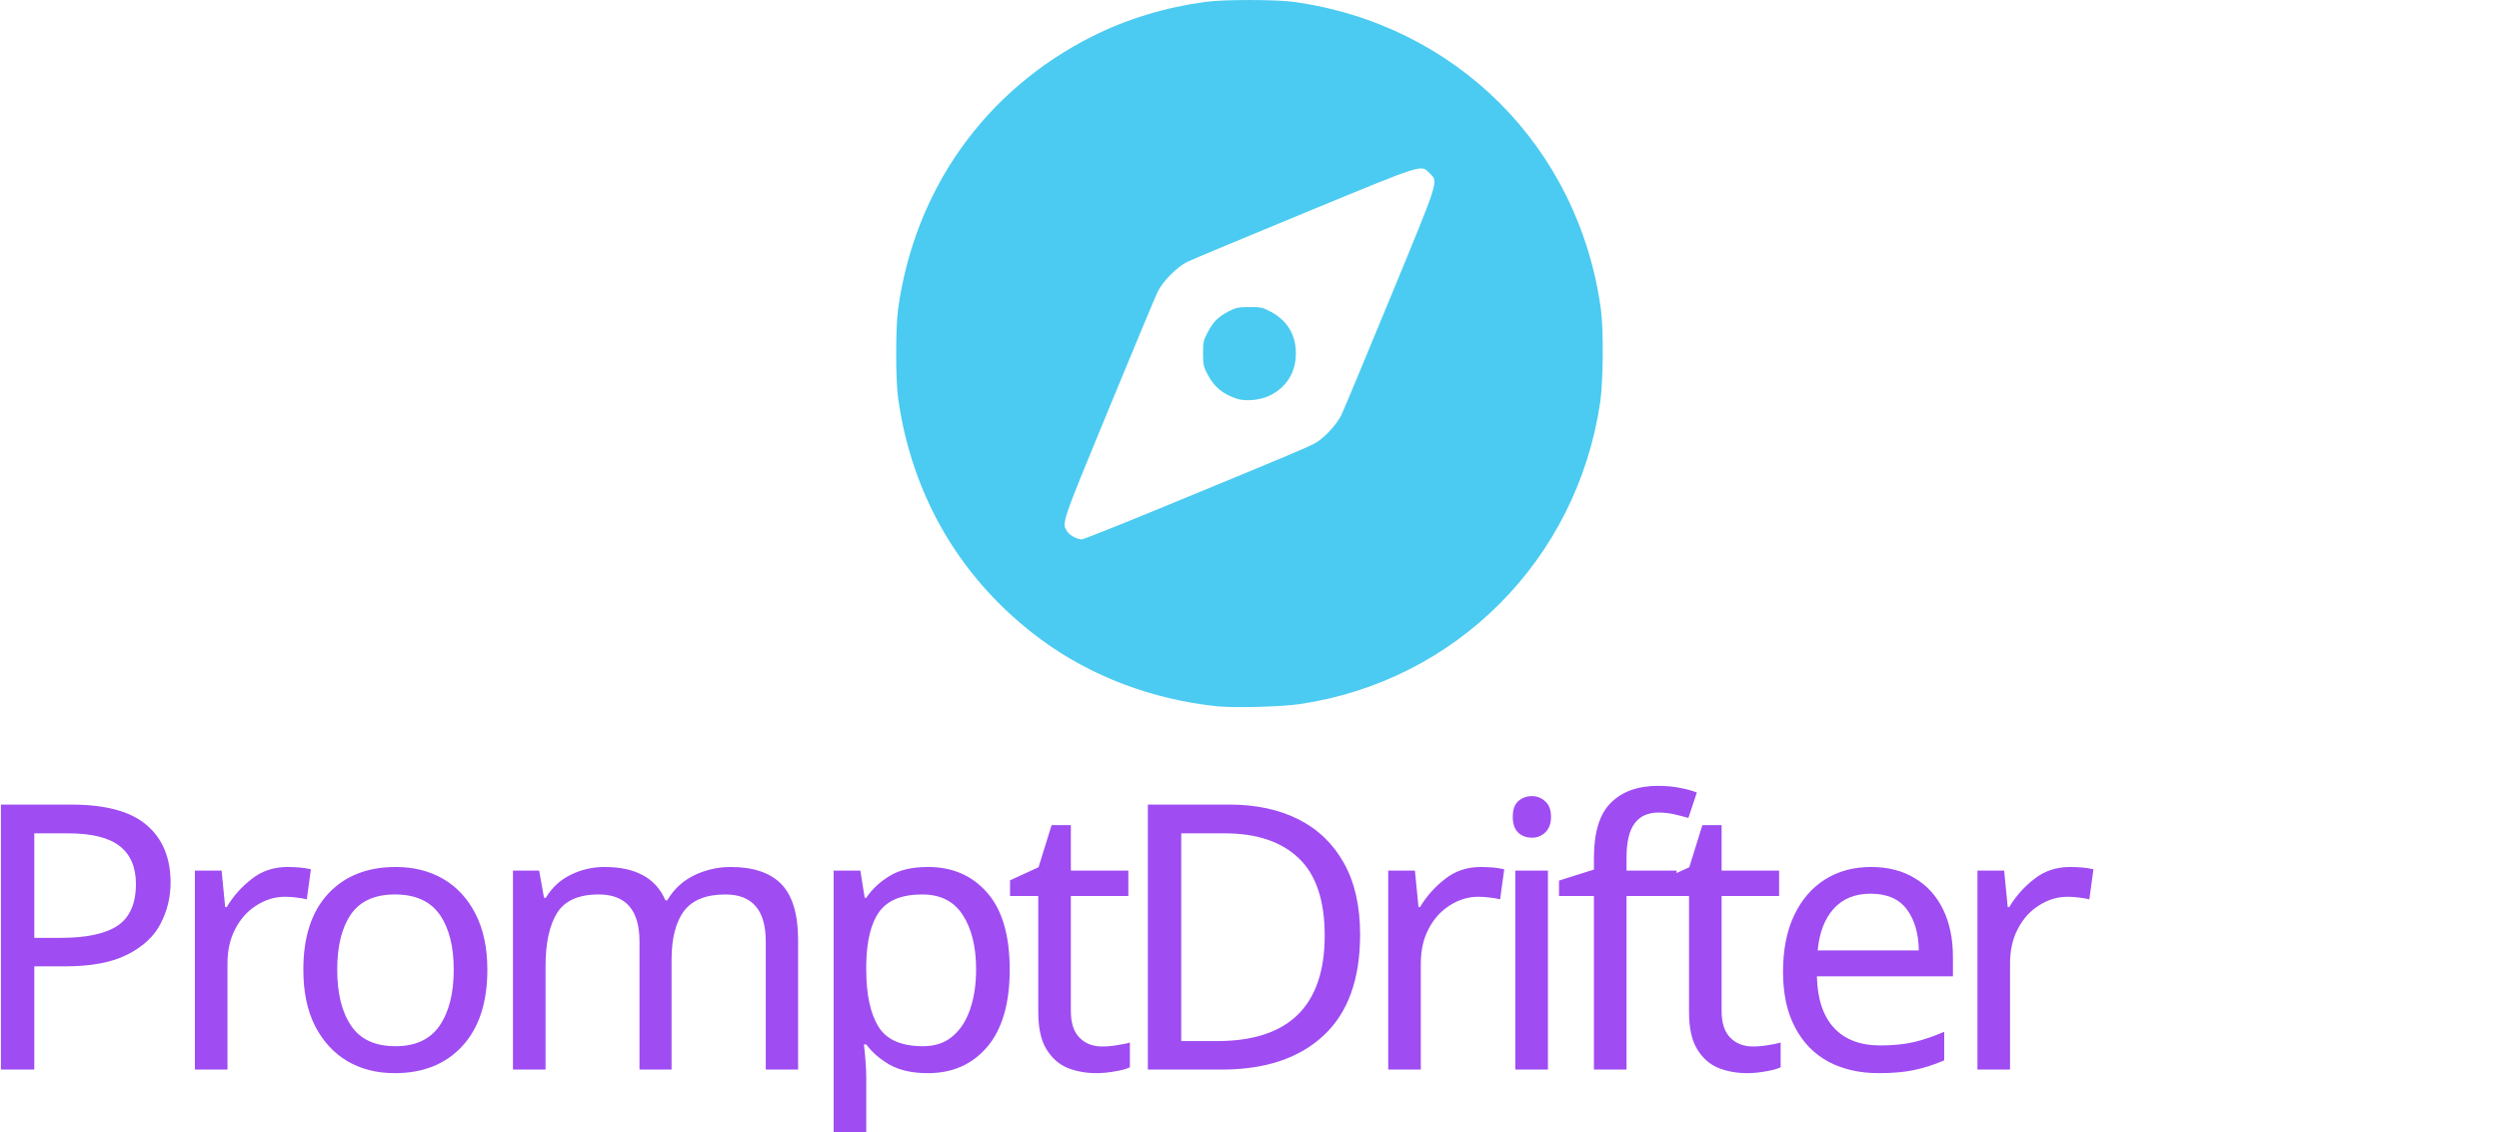
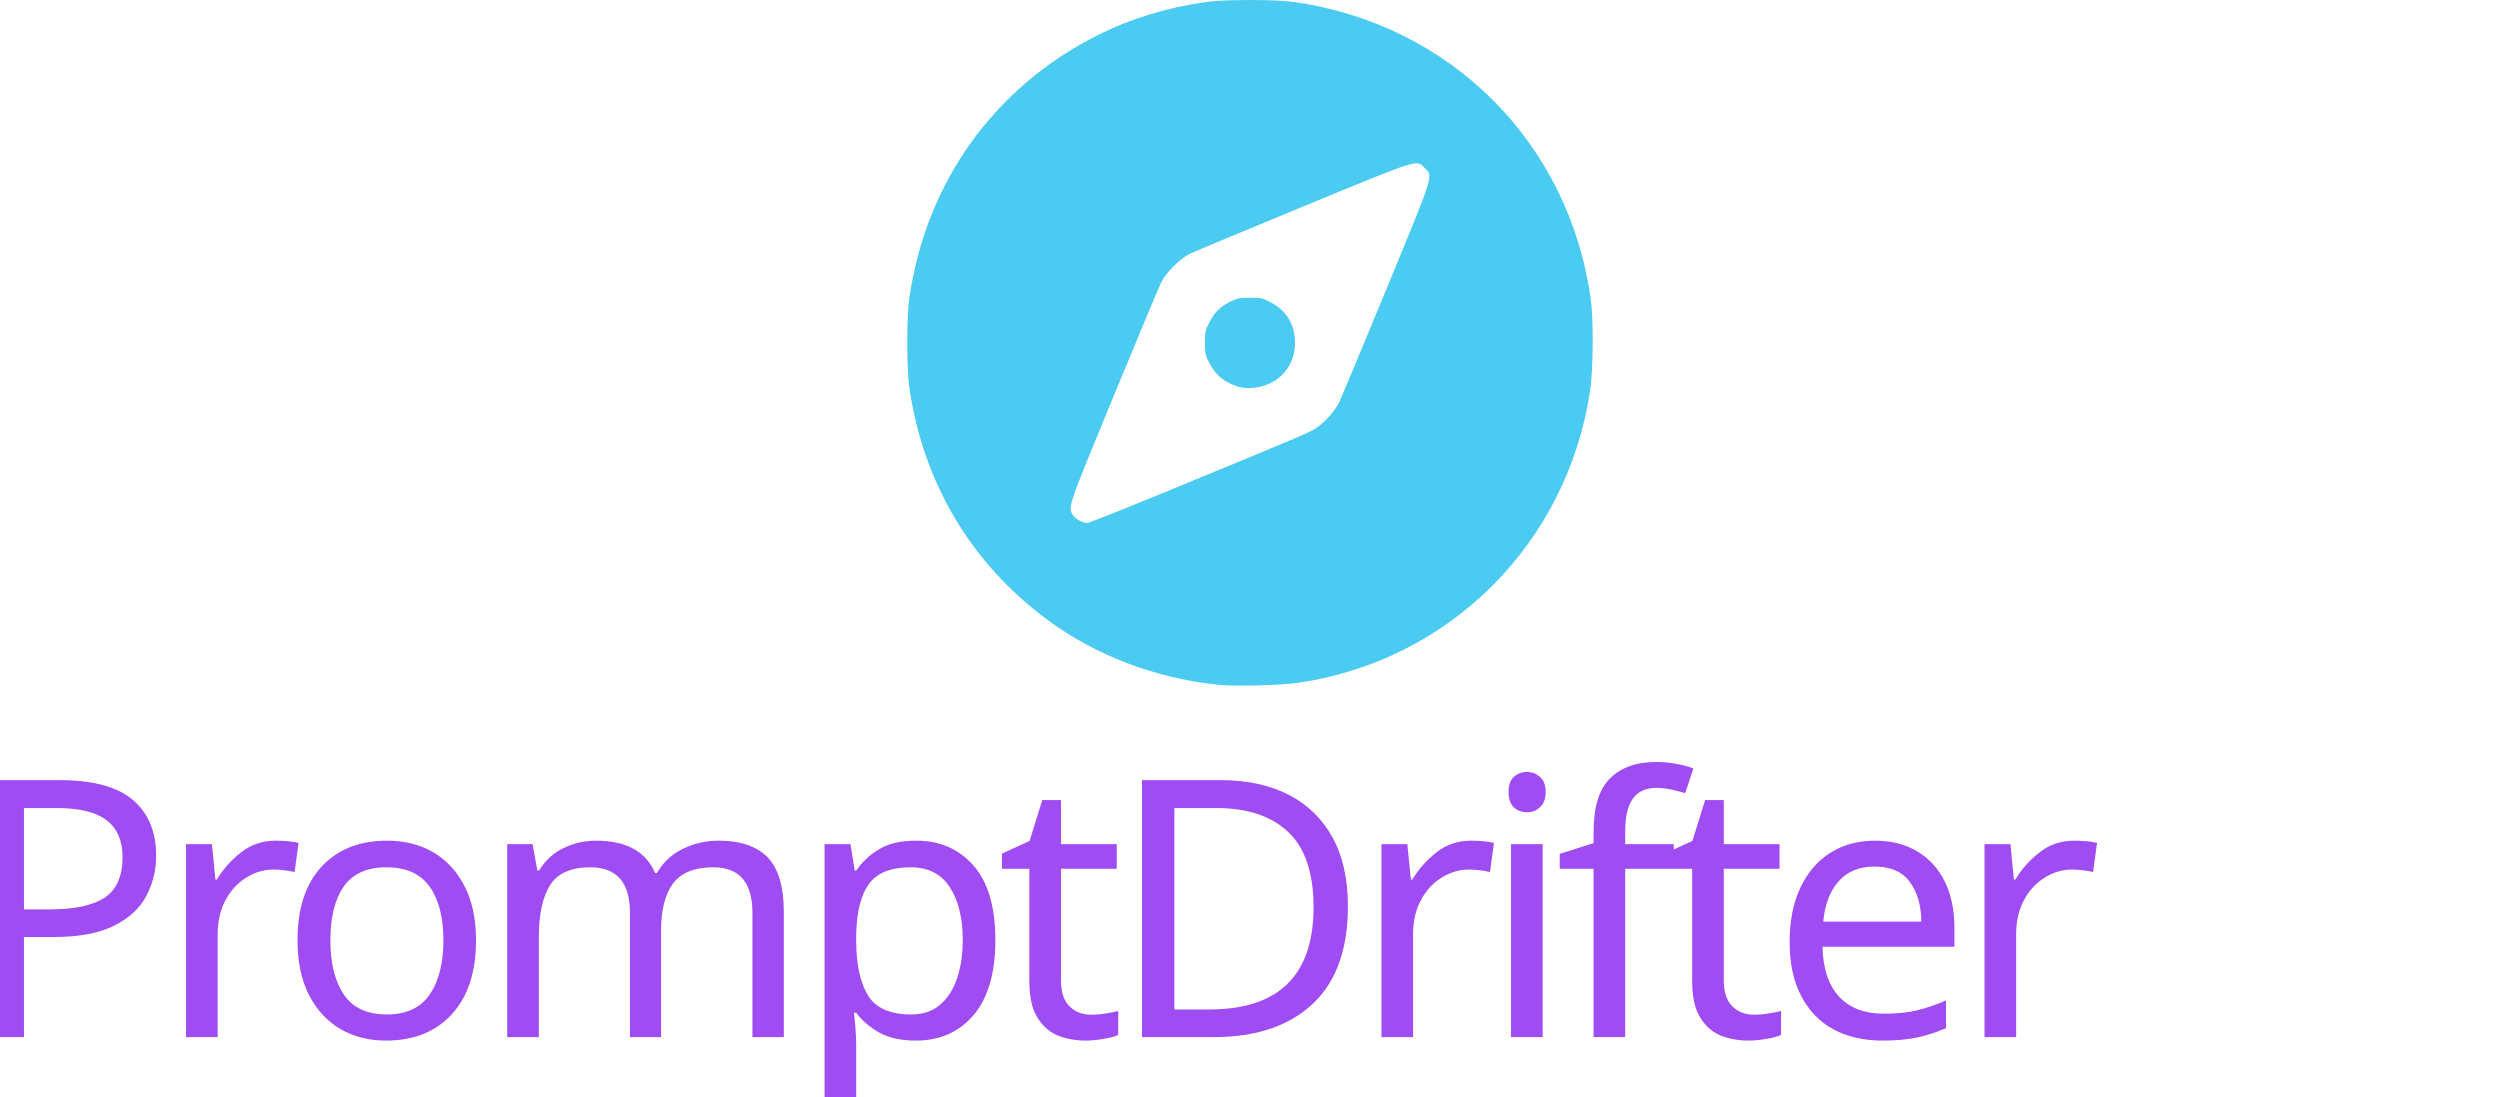
- <svg xmlns="http://www.w3.org/2000/svg" width="152.136mm" height="68.845mm" viewBox="0 0 152.136 68.845" version="1.1" id="svg1" xml:space="preserve">
+ <svg xmlns="http://www.w3.org/2000/svg" width="156.898mm" height="68.845mm" viewBox="0 0 156.898 68.845" version="1.1" id="svg1" xml:space="preserve">
  <defs id="defs1" />
-   <g id="layer1" transform="translate(-72.43219,-31.00616)">
-     <text xml:space="preserve" style="font-size:22.578px;font-family:'Madesta Brush';-inkscape-font-specification:'Madesta Brush';text-align:center;letter-spacing:-1.587px;writing-mode:lr-tb;direction:ltr;text-anchor:middle;fill:#9f4cf2;stroke:#5d5d5d;stroke-width:0;stroke-miterlimit:0" x="147.556" y="96.094" id="text1">
-       <tspan style="font-style:normal;font-variant:normal;font-weight:normal;font-stretch:normal;font-family:Krungthep;-inkscape-font-specification:Krungthep;letter-spacing:-1.587px;stroke-width:0" x="146.763" y="96.094" id="tspan2">PromptDrifter</tspan>
+   <g id="layer1" transform="translate(-70.05091,-31.00616)">
+     <text xml:space="preserve" style="font-size:22.578px;font-family:'Madesta Brush';-inkscape-font-specification:'Madesta Brush';text-align:center;letter-spacing:-1.191px;writing-mode:lr-tb;direction:ltr;text-anchor:middle;fill:#9f4cf2;stroke:#5d5d5d;stroke-width:0;stroke-miterlimit:0" x="147.556" y="96.094" id="text1">
+       <tspan style="font-style:normal;font-variant:normal;font-weight:normal;font-stretch:normal;font-family:Krungthep;-inkscape-font-specification:Krungthep;letter-spacing:-1.191px;stroke-width:0" x="146.961" y="96.094" id="tspan2">PromptDrifter</tspan>
    </text>
    <path style="fill:#4bcbf1;fill-opacity:1;stroke-width:0.34" d="m 146.523,73.985 c -3.94,-0.408 -7.684,-1.827 -10.715,-4.063 -4.839,-3.569 -7.869,-8.69 -8.703,-14.712 -0.153,-1.105 -0.153,-4.285 0,-5.39 1.011,-7.297 5.305,-13.326 11.826,-16.602 2.083,-1.047 4.402,-1.754 6.872,-2.096 1.105,-0.153 4.285,-0.153 5.39,-1e-6 9.882,1.369 17.35,8.837 18.699,18.699 0.17,1.245 0.147,4.38 -0.042,5.665 -1.41,9.574 -8.786,16.975 -18.304,18.368 -1.136,0.166 -3.974,0.241 -5.025,0.132 z m -3.251,-12.137 c 7.894,-3.251 8.938,-3.691 9.315,-3.928 0.534,-0.335 1.236,-1.107 1.5,-1.648 0.128,-0.263 1.474,-3.486 2.99,-7.162 3.023,-7.329 2.927,-7.025 2.389,-7.562 -0.535,-0.535 -0.232,-0.631 -7.56,2.39 -3.677,1.516 -6.906,2.863 -7.174,2.994 -0.626,0.304 -1.51,1.188 -1.816,1.815 -0.131,0.269 -1.479,3.497 -2.995,7.175 -2.916,7.073 -2.86,6.906 -2.508,7.443 0.146,0.222 0.591,0.46 0.874,0.466 0.09,0.002 2.333,-0.89 4.986,-1.983 z m 4.463,-6.578 c -0.849,-0.28 -1.366,-0.699 -1.758,-1.426 -0.278,-0.516 -0.305,-0.632 -0.305,-1.329 0,-0.697 0.026,-0.813 0.305,-1.33 0.34,-0.63 0.622,-0.903 1.299,-1.254 0.39,-0.203 0.574,-0.239 1.222,-0.24 0.699,-0.002 0.811,0.024 1.329,0.303 0.981,0.529 1.496,1.396 1.498,2.521 0.002,1.158 -0.6,2.107 -1.639,2.583 -0.584,0.267 -1.435,0.342 -1.952,0.172 z" id="path3" />
  </g>
</svg>
